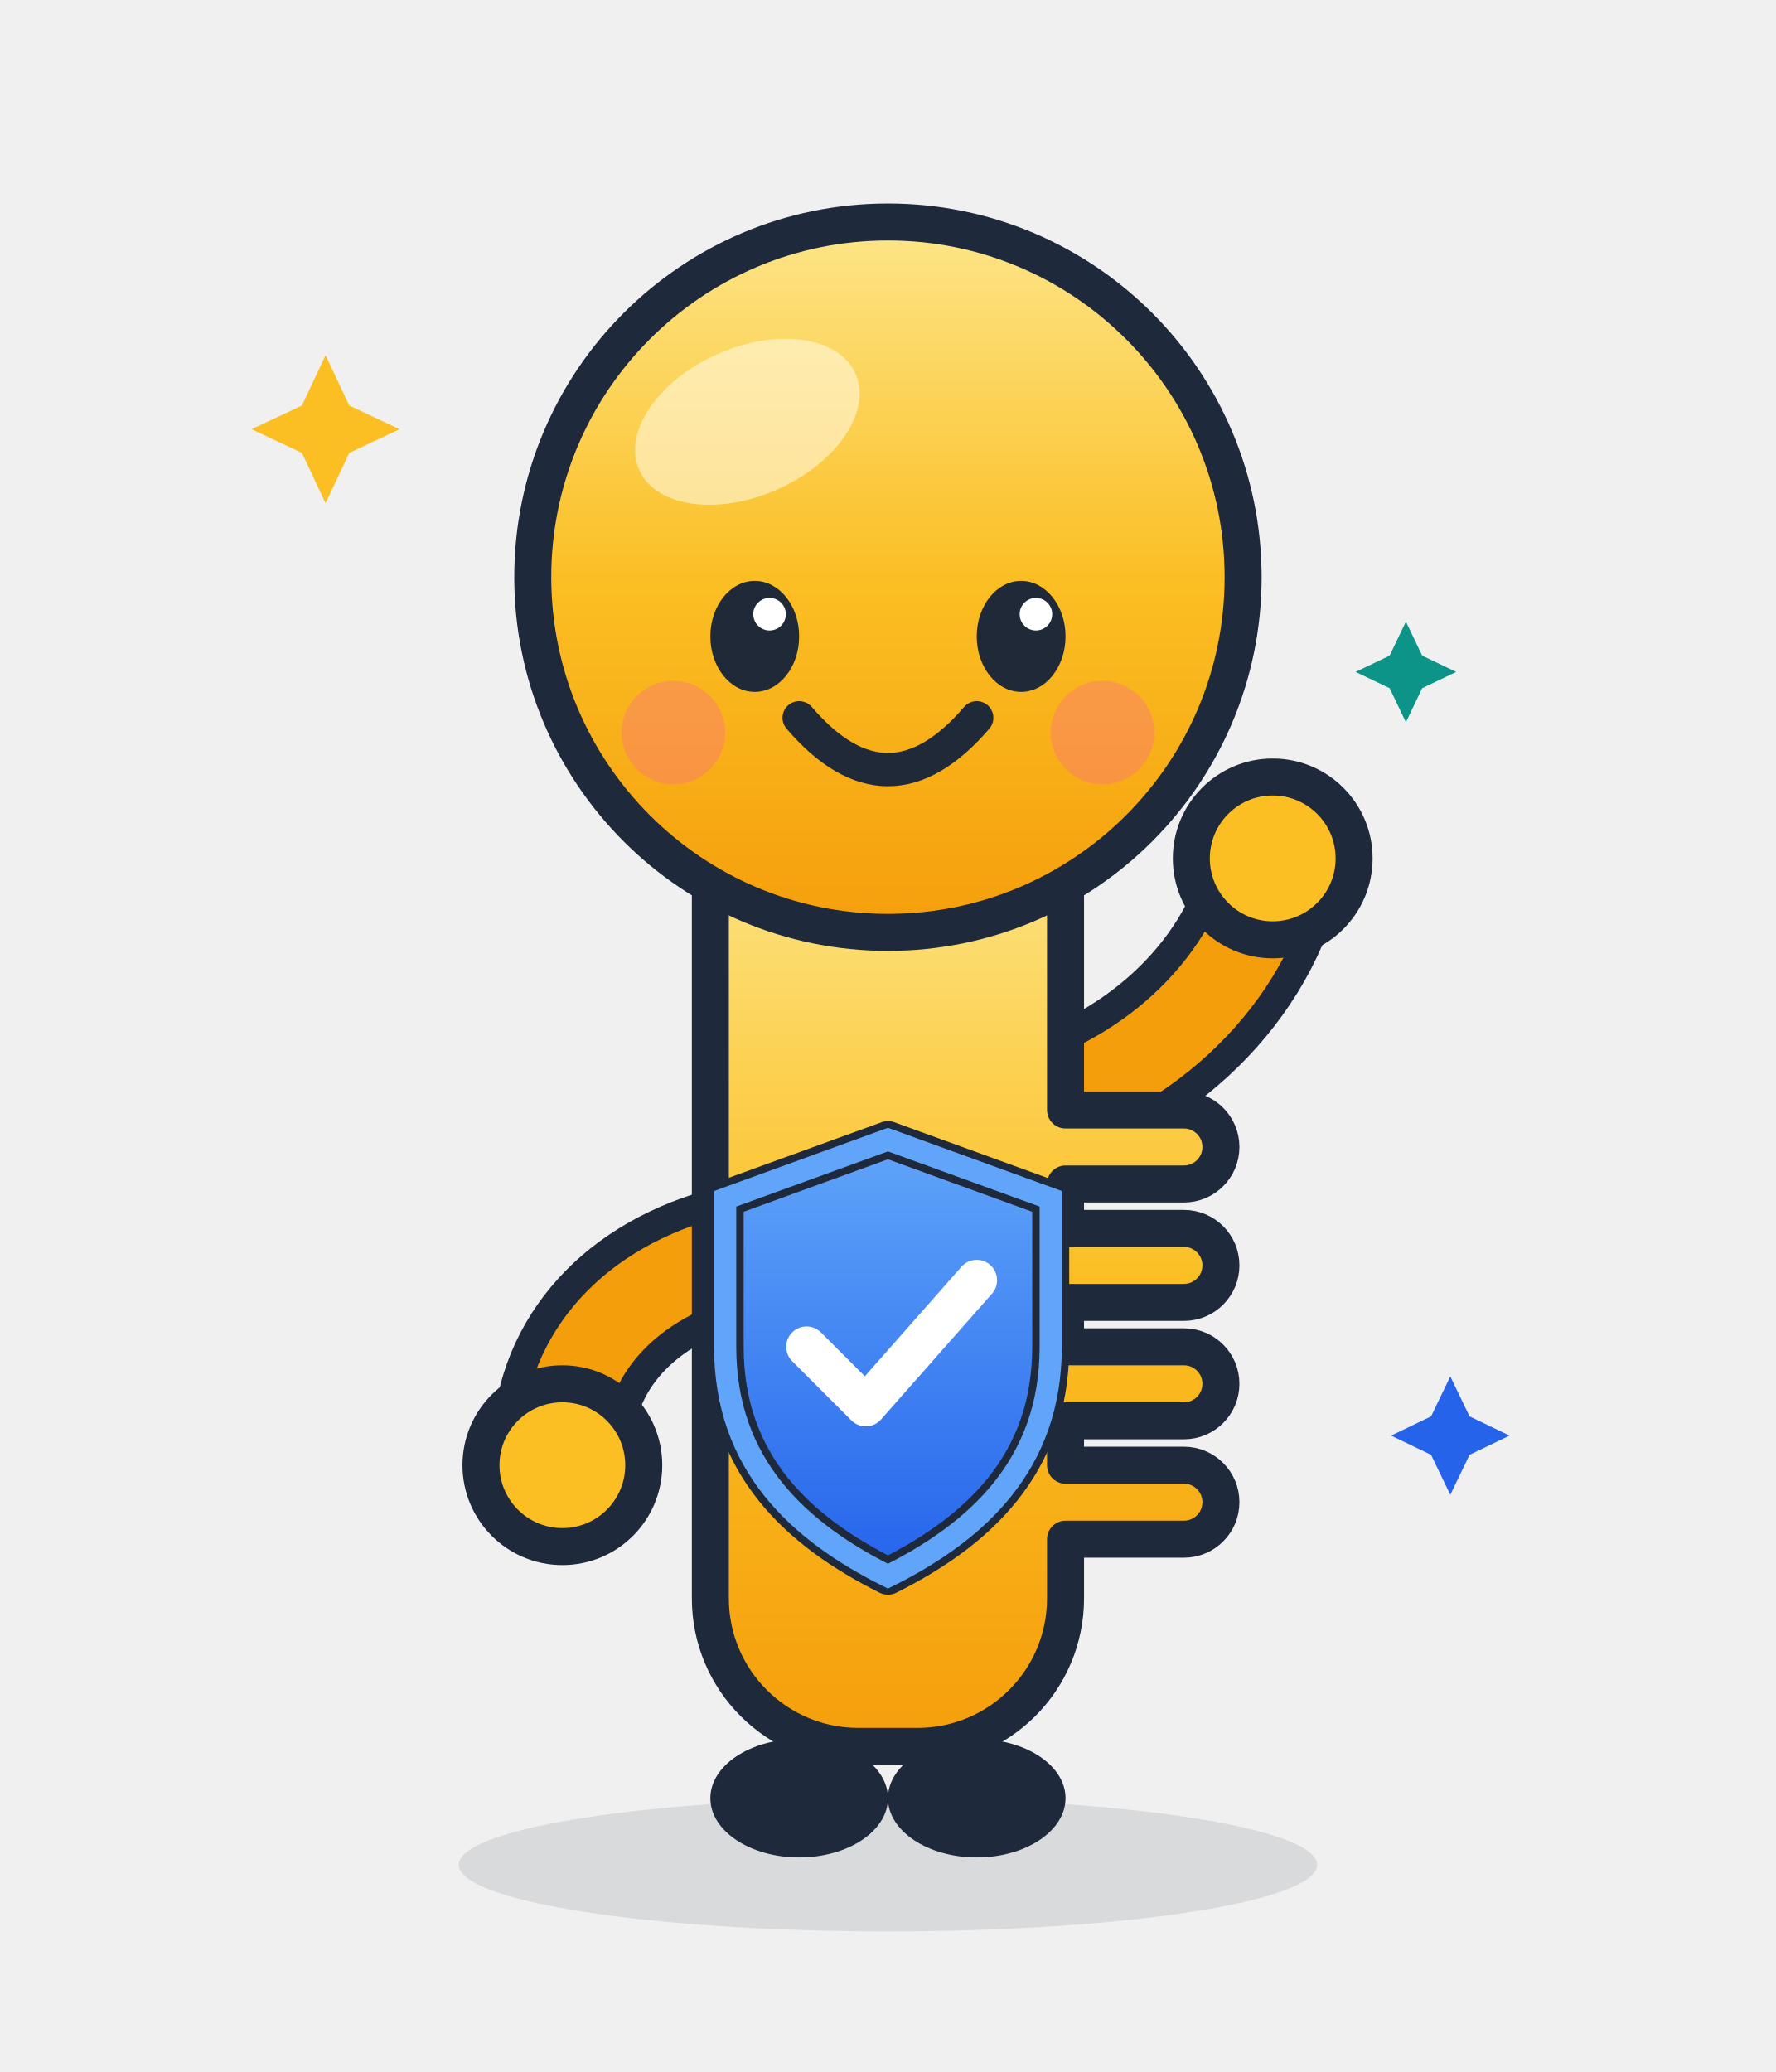
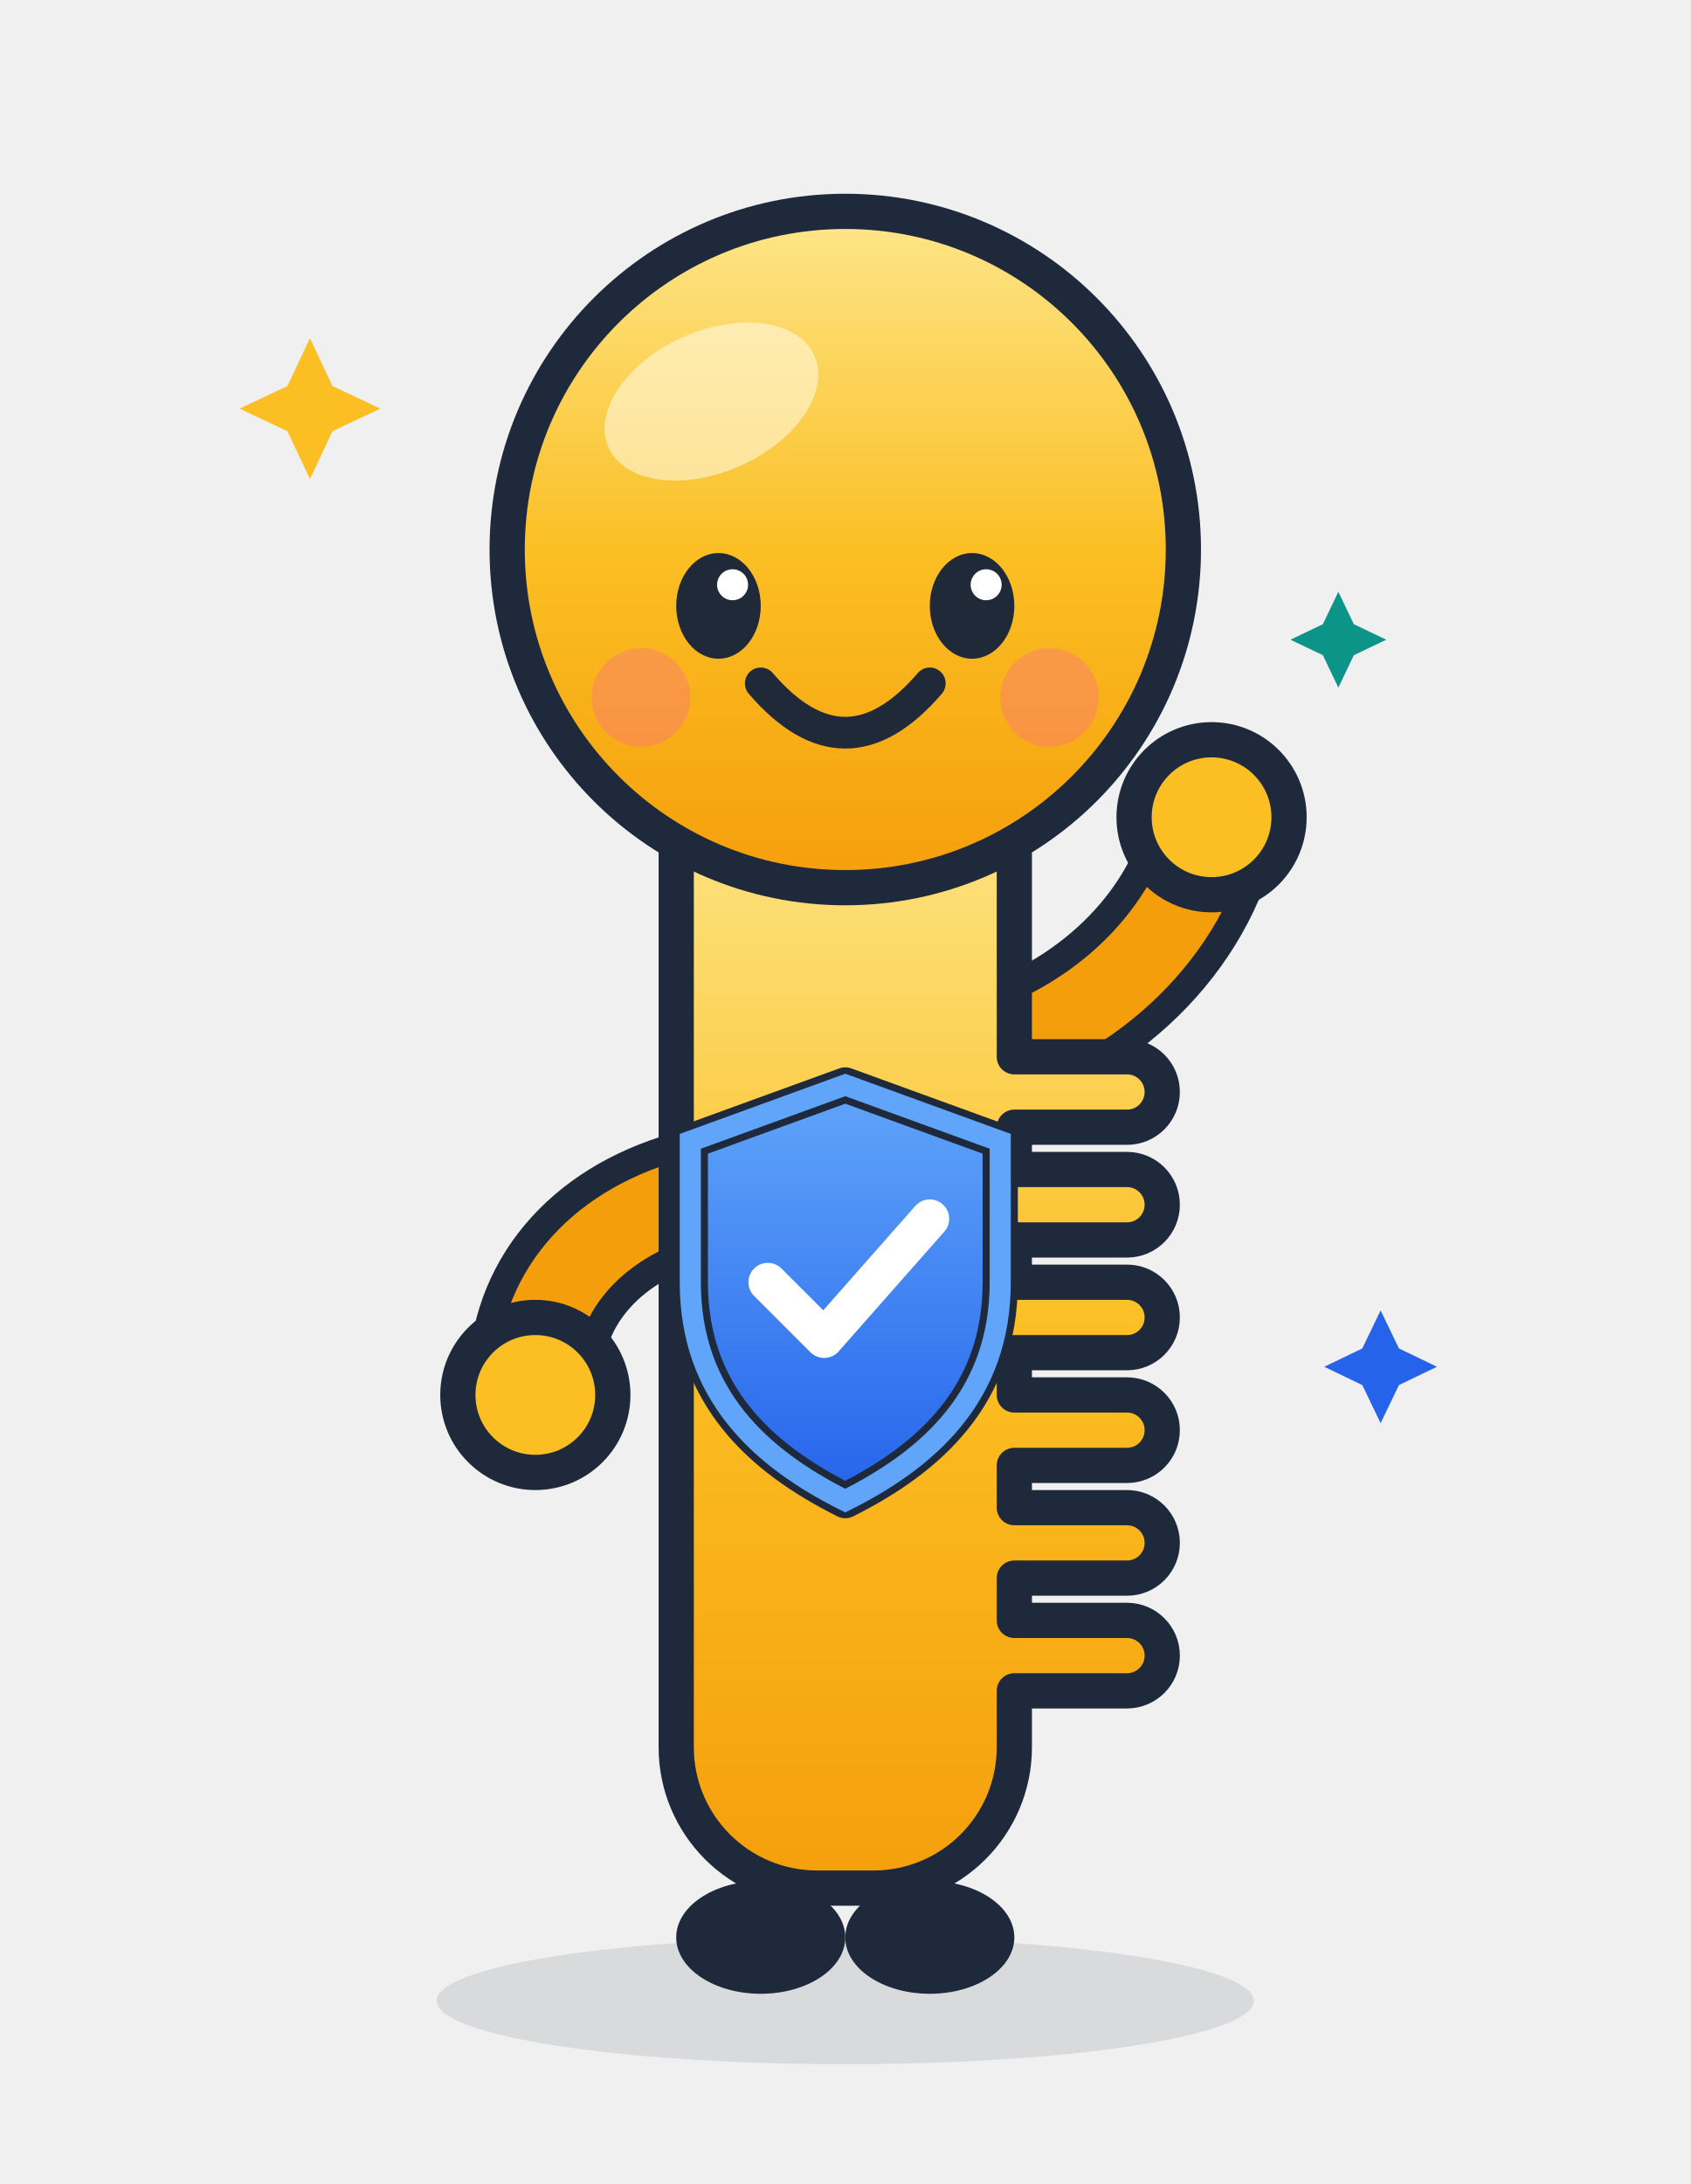
- <svg xmlns="http://www.w3.org/2000/svg" width="240" height="280" viewBox="0 0 240 280" role="img" aria-labelledby="keeTitle keeDesc" shape-rendering="geometricPrecision">
+ <svg xmlns="http://www.w3.org/2000/svg" width="240" height="310" viewBox="0 0 240 310" role="img" aria-labelledby="keeTitle keeDesc" shape-rendering="geometricPrecision">
  <defs>
    <linearGradient id="keeGold" x1="0" y1="0" x2="0" y2="1">
      <stop offset="0" stop-color="#FDE68A" />
      <stop offset=".5" stop-color="#FBBF24" />
      <stop offset="1" stop-color="#F59E0B" />
    </linearGradient>
    <linearGradient id="keeShield" x1="0" y1="0" x2="0" y2="1">
      <stop offset="0" stop-color="#60A5FA" />
      <stop offset="1" stop-color="#2563EB" />
    </linearGradient>
  </defs>
-   <ellipse cx="120" cy="252" rx="58" ry="9" fill="#0F172A" opacity=".10" />
+   <ellipse cx="120" cy="284" rx="58" ry="9" fill="#0F172A" opacity=".10" />
  <g>
    <animateTransform attributeName="transform" type="translate" values="0 0;0 -6;0 0" keyTimes="0;.5;1" dur="3.4s" repeatCount="indefinite" />
-     <ellipse cx="108" cy="243" rx="12" ry="8" fill="#1E293B" />
-     <ellipse cx="132" cy="243" rx="12" ry="8" fill="#1E293B" />
+     <ellipse cx="108" cy="275" rx="12" ry="8" fill="#1E293B" />
+     <ellipse cx="132" cy="275" rx="12" ry="8" fill="#1E293B" />
    <g>
      <animateTransform attributeName="transform" type="rotate" values="0 138 148;-14 138 148;0 138 148" keyTimes="0;.5;1" dur="1.8s" repeatCount="indefinite" />
      <path d="M138 150 C154 146 168 134 172 118" fill="none" stroke="#1E293B" stroke-width="19" stroke-linecap="round" />
      <path d="M138 150 C154 146 168 134 172 118" fill="none" stroke="#F59E0B" stroke-width="11" stroke-linecap="round" />
      <circle cx="172" cy="116" r="11" fill="#FBBF24" stroke="#1E293B" stroke-width="5" />
    </g>
    <path d="M98 170 C84 174 76 184 76 196" fill="none" stroke="#1E293B" stroke-width="19" stroke-linecap="round" />
    <path d="M98 170 C84 174 76 184 76 196" fill="none" stroke="#F59E0B" stroke-width="11" stroke-linecap="round" />
    <circle cx="76" cy="198" r="11" fill="#FBBF24" stroke="#1E293B" stroke-width="5" />
-     <path d="M96 110 H144 V150 h16 a5 5 0 0 1 0 10 h-16 V166 h16 a5 5 0 0 1 0 10 h-16 V182 h16 a5 5 0 0 1 0 10 h-16 V198 h16 a5 5 0 0 1 0 10 h-16 V216 a20 20 0 0 1 -20 20 H116 a20 20 0 0 1 -20 -20 Z" fill="url(#keeGold)" stroke="#1E293B" stroke-width="5" stroke-linejoin="round" />
+     <path d="M96 110 H144 V150 h16 a5 5 0 0 1 0 10 h-16 V166 h16 a5 5 0 0 1 0 10 h-16 V182 h16 a5 5 0 0 1 0 10 h-16 V198 h16 a5 5 0 0 1 0 10 h-16 V214 h16 a5 5 0 0 1 0 10 h-16 V230 h16 a5 5 0 0 1 0 10 h-16 V248 a20 20 0 0 1 -20 20 H116 a20 20 0 0 1 -20 -20 Z" fill="url(#keeGold)" stroke="#1E293B" stroke-width="5" stroke-linejoin="round" />
    <path d="M120 154 L142 162 V182 C142 198 132 207 120 213 C108 207 98 198 98 182 V162 Z" fill="url(#keeShield)" stroke="#1E293B" stroke-width="5" stroke-linejoin="round" />
    <path d="M109 182 l8 8 l15 -17" fill="none" stroke="#FFFFFF" stroke-width="5.5" stroke-linecap="round" stroke-linejoin="round" />
    <g transform="translate(120 182)">
      <path d="M0 -28 L22 -20 V0 C22 16 12 25 0 31 C-12 25 -22 16 -22 0 V-20 Z" fill="none" stroke="#60A5FA" stroke-width="3">
        <animateTransform attributeName="transform" type="scale" values=".85;1.32;1.32" keyTimes="0;.7;1" dur="2.6s" repeatCount="indefinite" />
        <animate attributeName="opacity" values=".65;0;0" keyTimes="0;.7;1" dur="2.6s" repeatCount="indefinite" />
      </path>
    </g>
    <circle cx="120" cy="78" r="48" fill="url(#keeGold)" stroke="#1E293B" stroke-width="5" />
    <ellipse cx="101" cy="57" rx="16" ry="10" fill="#FFFBEB" opacity=".55" transform="rotate(-24 101 57)" />
    <ellipse cx="102" cy="86" rx="6" ry="7.5" fill="#1F2937">
      <animate attributeName="ry" values="7.5;7.5;1;7.5" keyTimes="0;.92;.96;1" dur="4.6s" repeatCount="indefinite" />
    </ellipse>
    <ellipse cx="138" cy="86" rx="6" ry="7.5" fill="#1F2937">
      <animate attributeName="ry" values="7.5;7.5;1;7.5" keyTimes="0;.92;.96;1" dur="4.6s" repeatCount="indefinite" />
    </ellipse>
    <circle cx="104" cy="83" r="2.2" fill="#FFFFFF" />
    <circle cx="140" cy="83" r="2.2" fill="#FFFFFF" />
    <circle cx="91" cy="99" r="7" fill="#FB7185" opacity=".4" />
    <circle cx="149" cy="99" r="7" fill="#FB7185" opacity=".4" />
    <path d="M108 97 q12 14 24 0" fill="none" stroke="#1F2937" stroke-width="4.5" stroke-linecap="round" />
  </g>
  <path d="M44 48 l3.2 6.8 6.8 3.2 -6.8 3.2 -3.2 6.8 -3.2 -6.8 -6.8 -3.2 6.8 -3.2 z" fill="#FBBF24">
    <animate attributeName="opacity" values=".2;1;.2" dur="2.8s" repeatCount="indefinite" />
  </path>
  <path d="M196 186 l2.6 5.4 5.4 2.6 -5.4 2.6 -2.6 5.4 -2.6 -5.4 -5.4 -2.6 5.4 -2.6 z" fill="#2563EB">
    <animate attributeName="opacity" values=".2;1;.2" dur="2.8s" begin="0.9s" repeatCount="indefinite" />
  </path>
  <path d="M190 84 l2.2 4.6 4.6 2.2 -4.6 2.2 -2.2 4.6 -2.2 -4.6 -4.6 -2.2 4.6 -2.2 z" fill="#0D9488">
    <animate attributeName="opacity" values=".2;1;.2" dur="2.8s" begin="1.7s" repeatCount="indefinite" />
  </path>
</svg>
